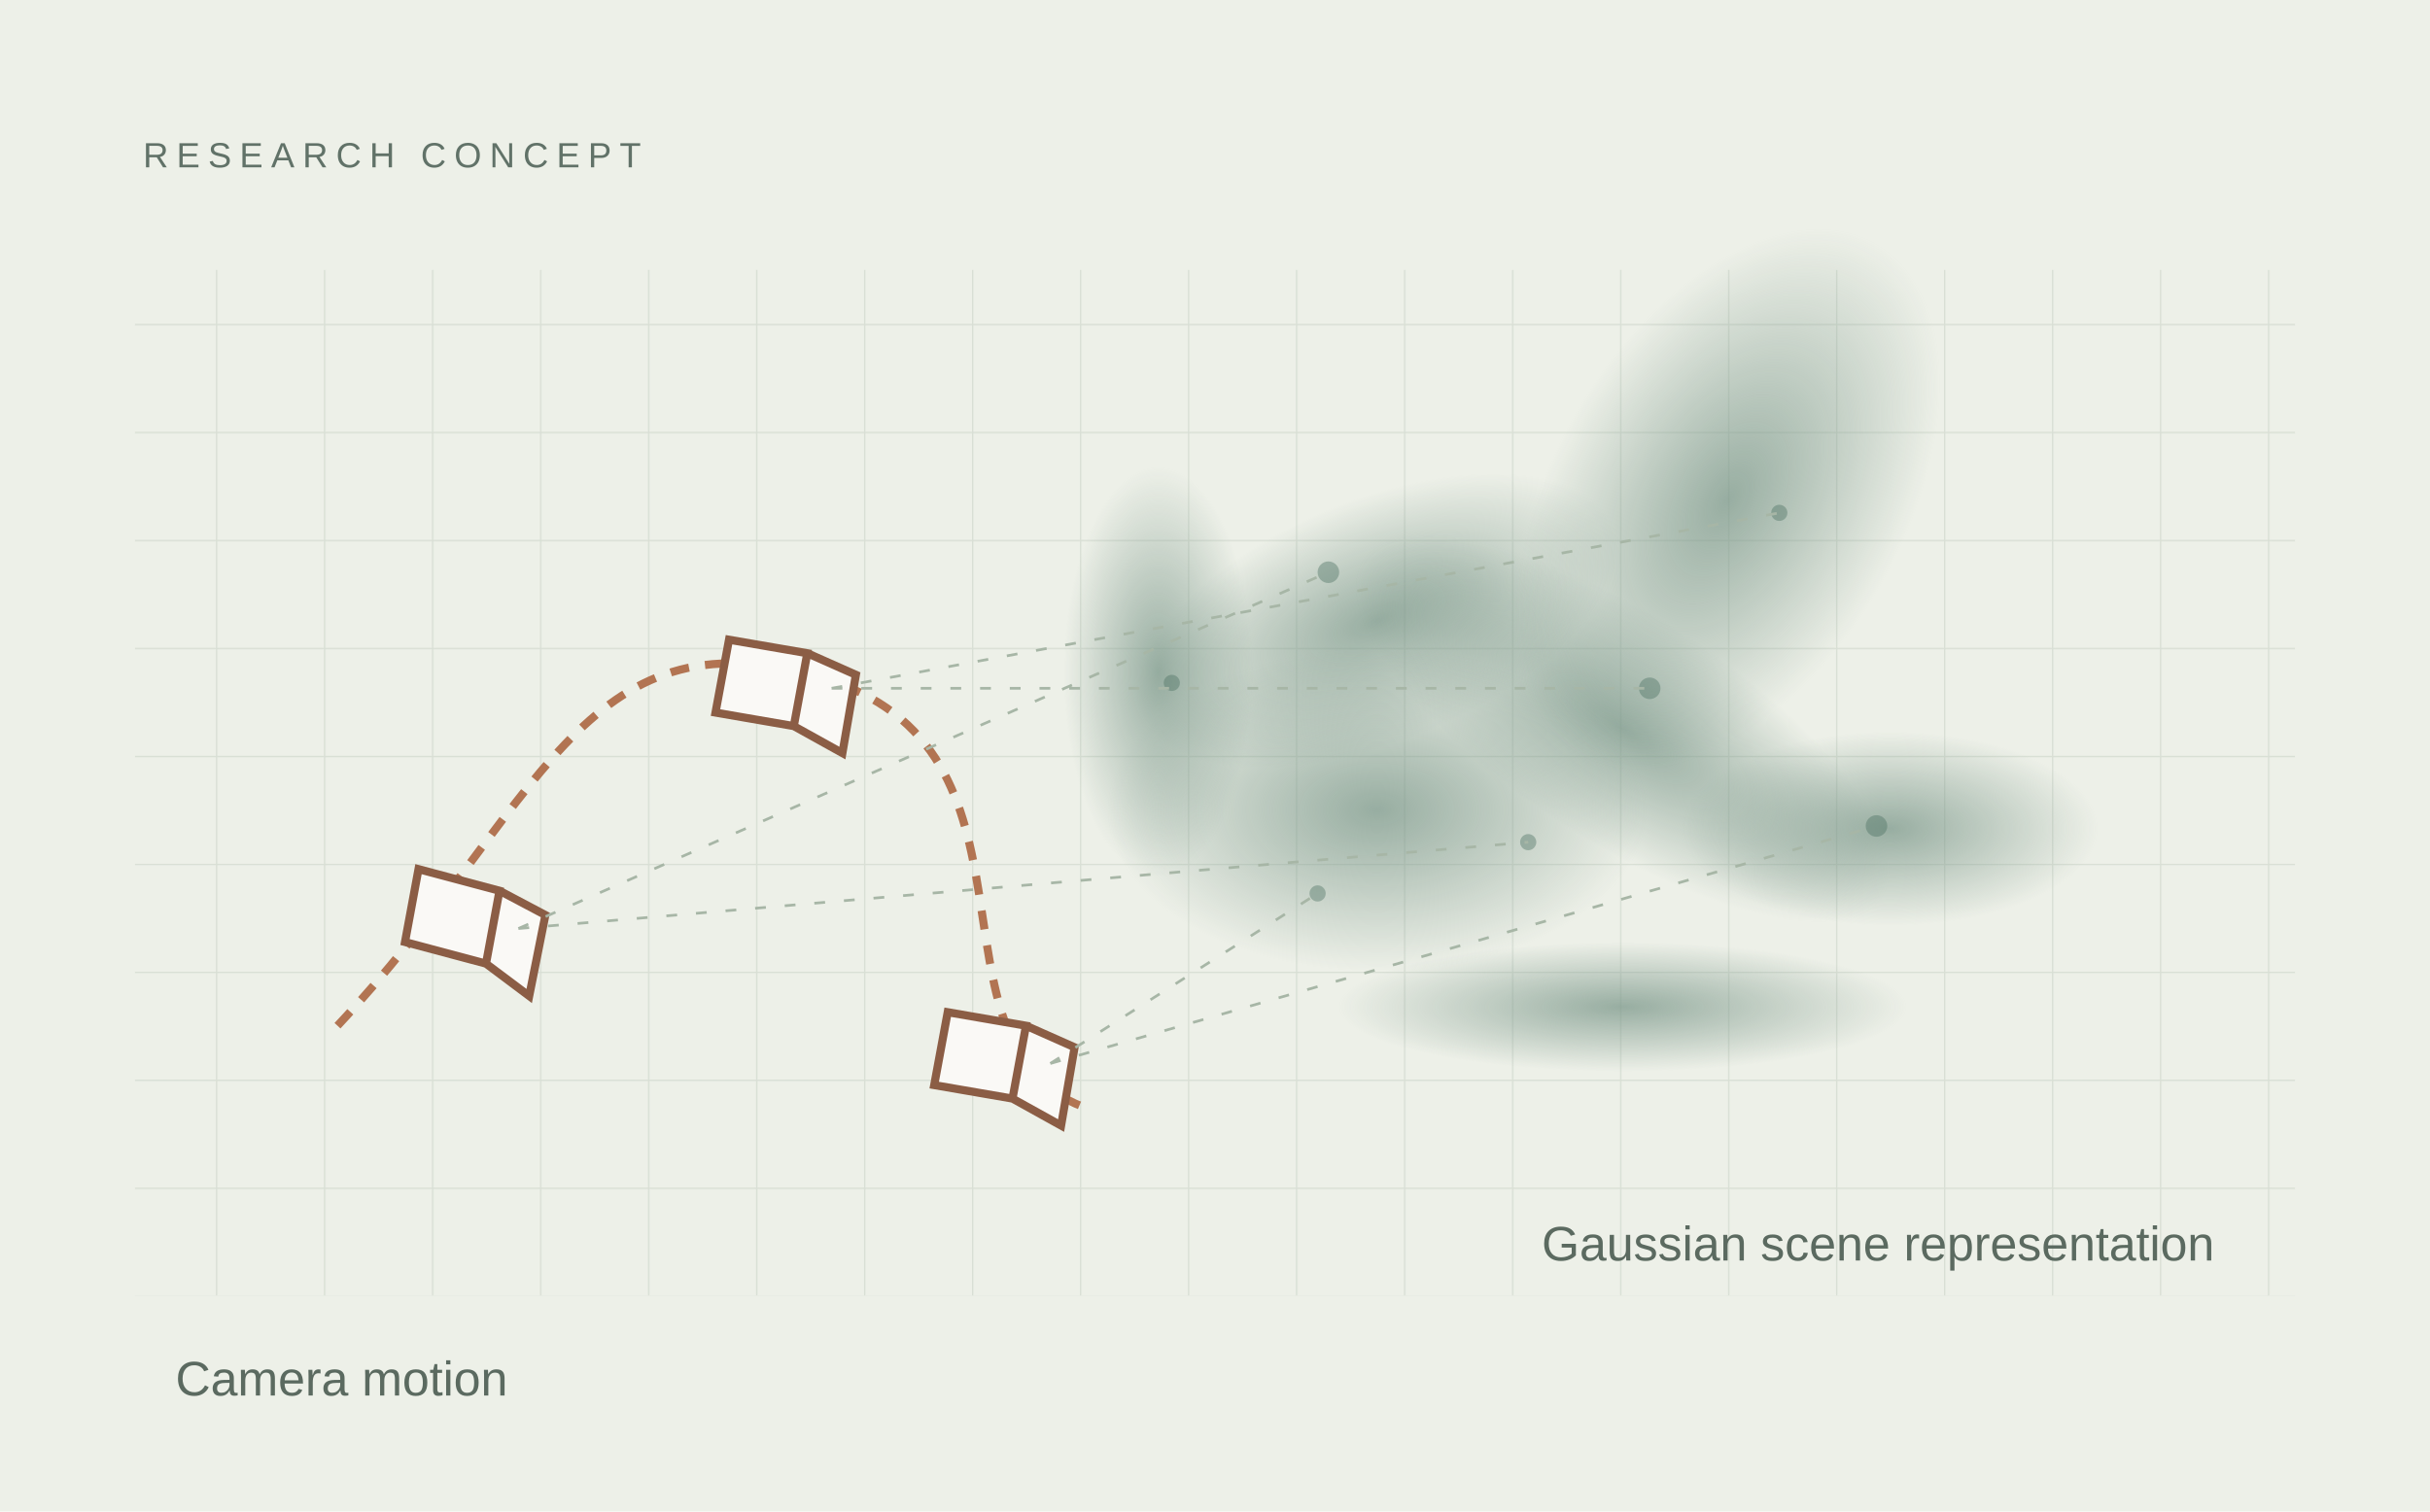
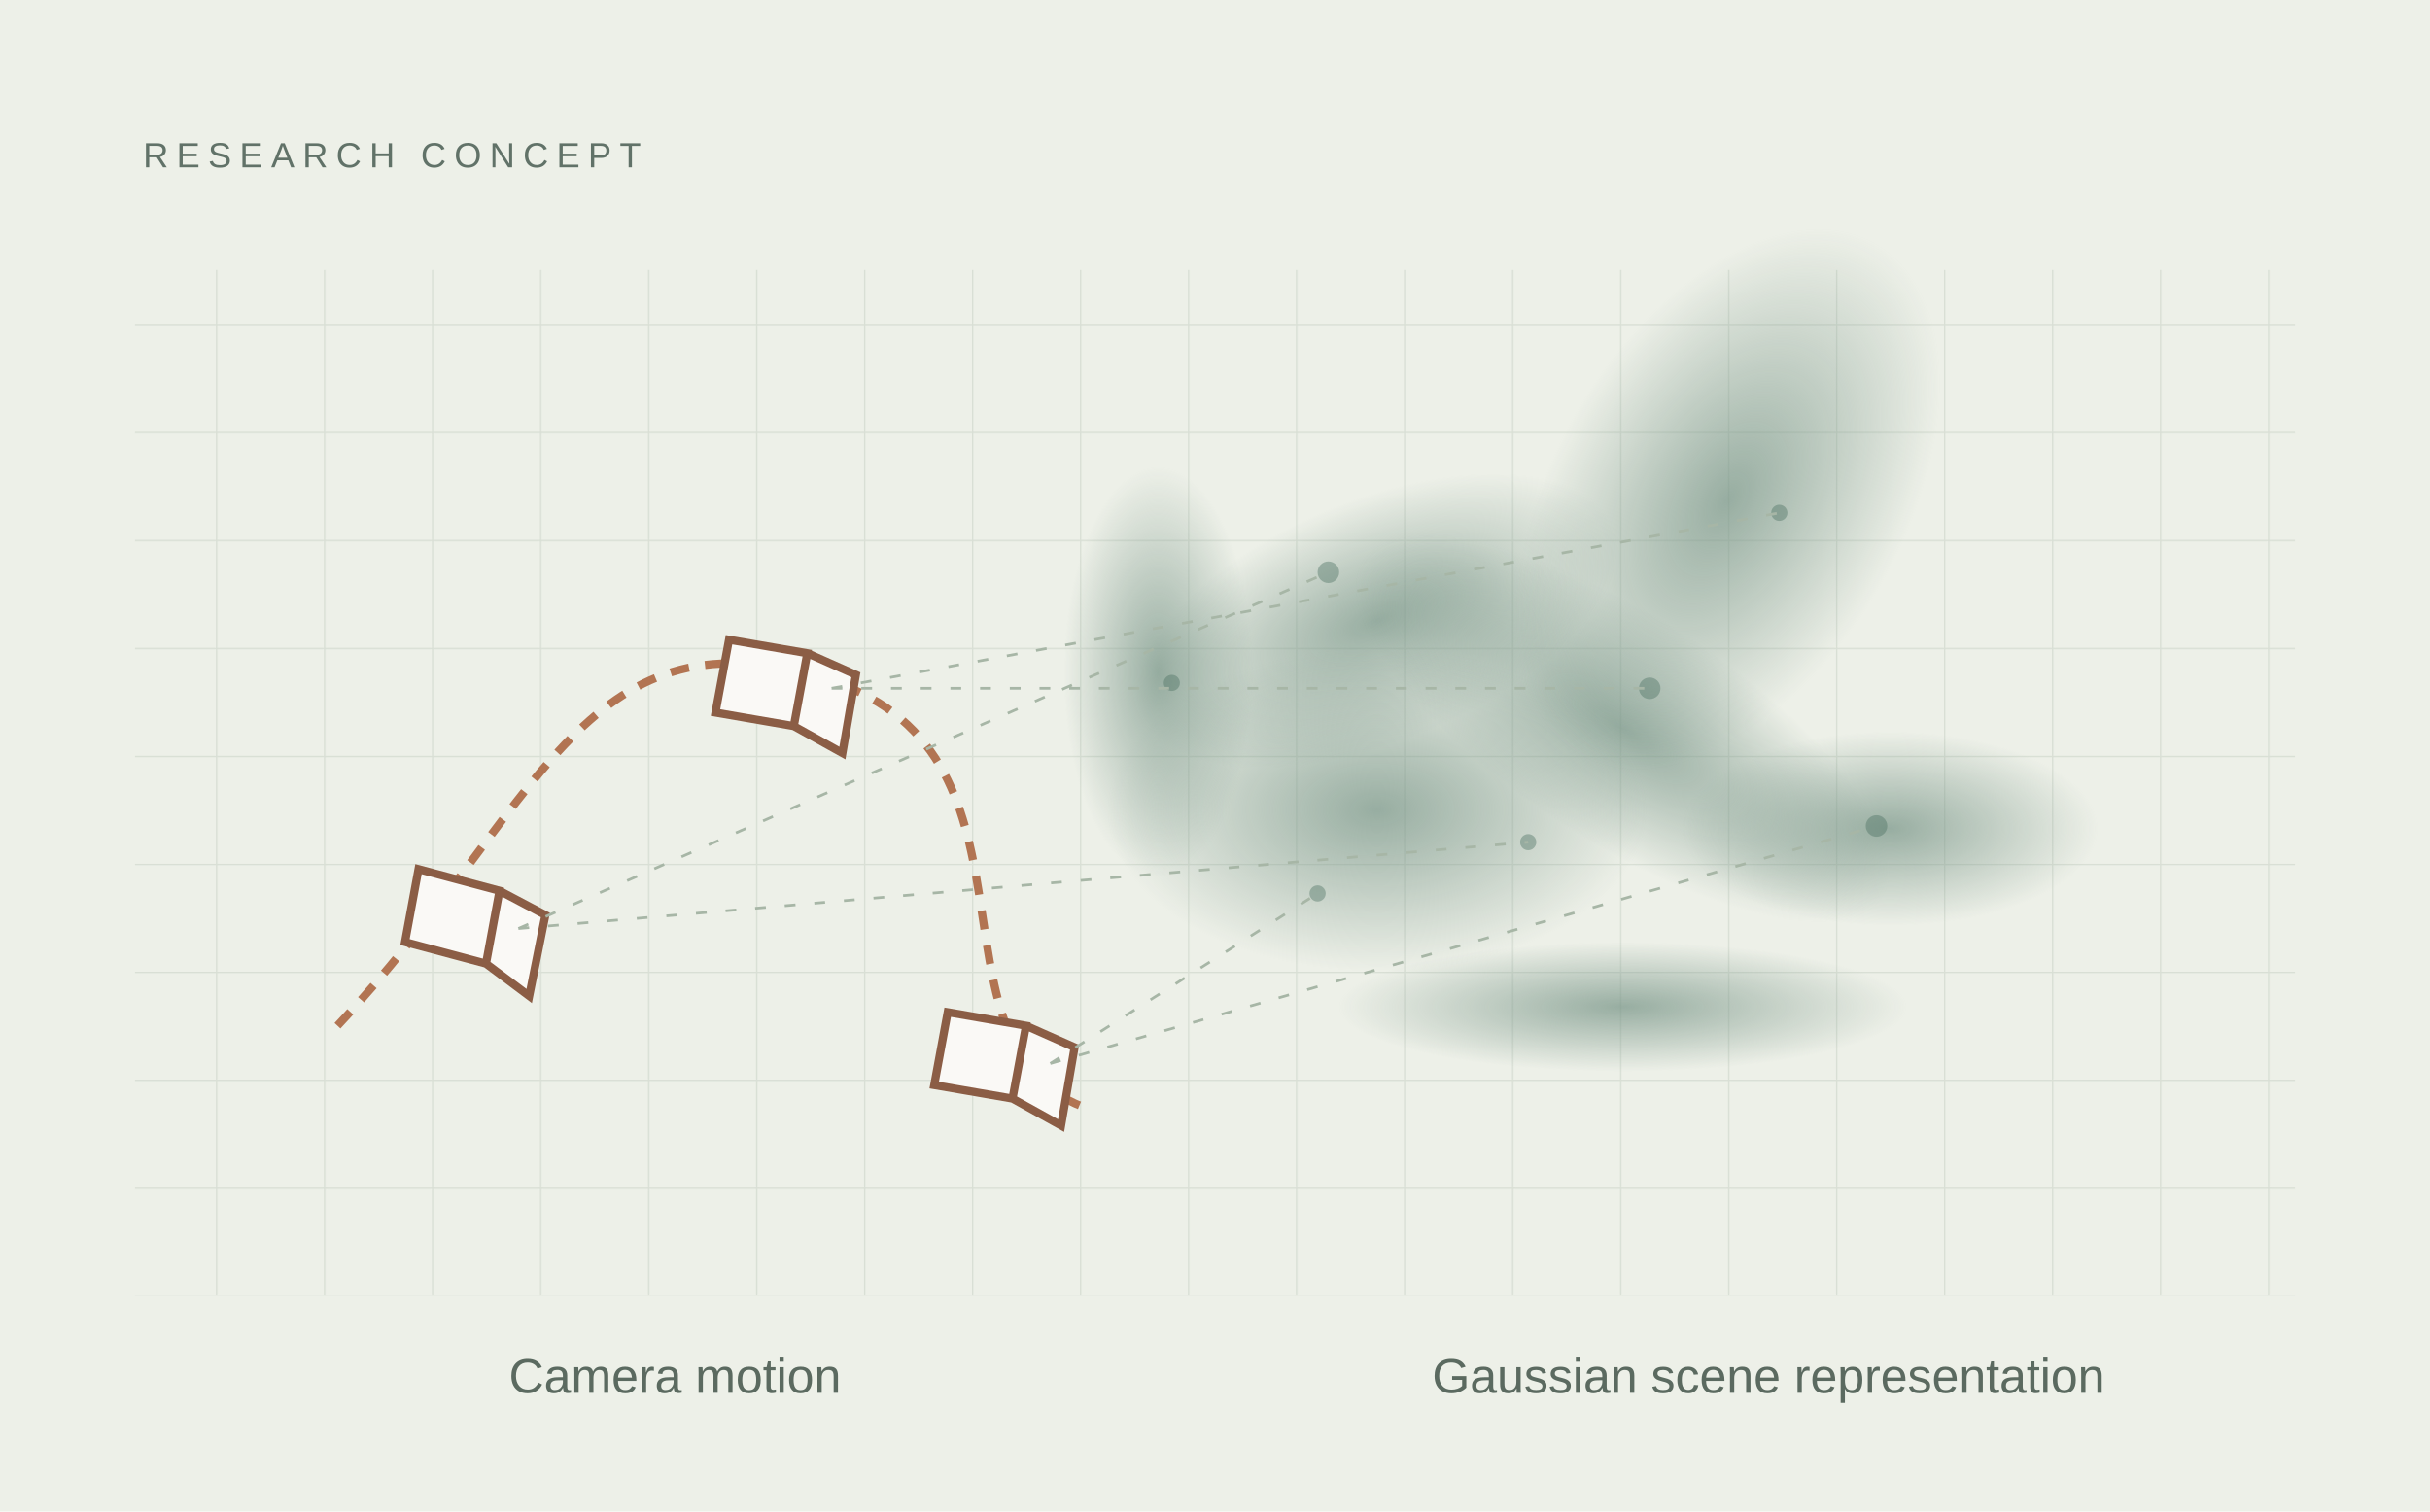
<svg xmlns="http://www.w3.org/2000/svg" width="900" height="560" viewBox="0 0 900 560" role="img" aria-labelledby="title desc">
  <defs>
    <pattern id="grid" width="40" height="40" patternUnits="userSpaceOnUse">
      <path d="M40 0H0V40" fill="none" stroke="#d9dfd5" stroke-width="1" />
    </pattern>
    <radialGradient id="splat">
      <stop stop-color="#739183" stop-opacity=".7" />
      <stop offset="1" stop-color="#739183" stop-opacity="0" />
    </radialGradient>
  </defs>
  <rect width="900" height="560" fill="#edf0e8" />
  <rect x="50" y="100" width="800" height="380" fill="url(#grid)" />
  <text x="53" y="62" font-family="Arial,sans-serif" font-size="13" letter-spacing="3" fill="#617268">RESEARCH CONCEPT</text>
  <g fill="url(#splat)">
    <ellipse cx="510" cy="230" rx="94" ry="45" transform="rotate(-22 510 230)" />
    <ellipse cx="601" cy="270" rx="115" ry="42" transform="rotate(33 601 270)" />
    <ellipse cx="510" cy="300" rx="100" ry="60" />
    <ellipse cx="640" cy="185" rx="65" ry="110" transform="rotate(30 640 185)" />
    <ellipse cx="700" cy="307" rx="77" ry="36" />
    <ellipse cx="429" cy="249" rx="35" ry="76" />
    <ellipse cx="601" cy="373" rx="105" ry="24" />
  </g>
  <g fill="#496f5f" opacity=".4">
    <circle cx="492" cy="212" r="4" />
    <circle cx="611" cy="255" r="4" />
    <circle cx="566" cy="312" r="3" />
    <circle cx="659" cy="190" r="3" />
    <circle cx="488" cy="331" r="3" />
    <circle cx="695" cy="306" r="4" />
    <circle cx="434" cy="253" r="3" />
  </g>
  <path d="M125 380C200 300 215 225 304 251S339 386 401 410" fill="none" stroke="#b27452" stroke-width="3" stroke-dasharray="7 6" />
  <g stroke="#8b5d45" fill="#faf9f6" stroke-width="3">
    <path d="M155 322l30 8-5 27-30-8zM180 357l16 12 6-30-17-9" />
    <path d="M270 237l29 5-5 27-29-5zM294 269l18 10 5-29-18-8" />
    <path d="M351 375l29 5-5 27-29-5zM375 407l18 10 5-29-18-8" />
  </g>
  <g stroke="#a7b6a6" fill="none" stroke-dasharray="4 7">
    <path d="M192 344L492 212M192 344L566 312M308 255L611 255M308 255L659 190M389 394L695 306M389 394L488 331" />
  </g>
-   <text x="65" y="517" font-family="Arial,sans-serif" font-size="18" fill="#5b6a60">Camera motion</text>
-   <text x="571" y="467" font-family="Arial,sans-serif" font-size="18" fill="#5b6a60">Gaussian scene representation</text>
+   <text id="camera-label" x="250" y="516" text-anchor="middle" font-family="Arial,sans-serif" font-size="18" fill="#5b6a60">Camera motion</text>
+   <text id="scene-label" x="655" y="516" text-anchor="middle" font-family="Arial,sans-serif" font-size="18" fill="#5b6a60">Gaussian scene representation</text>
</svg>
